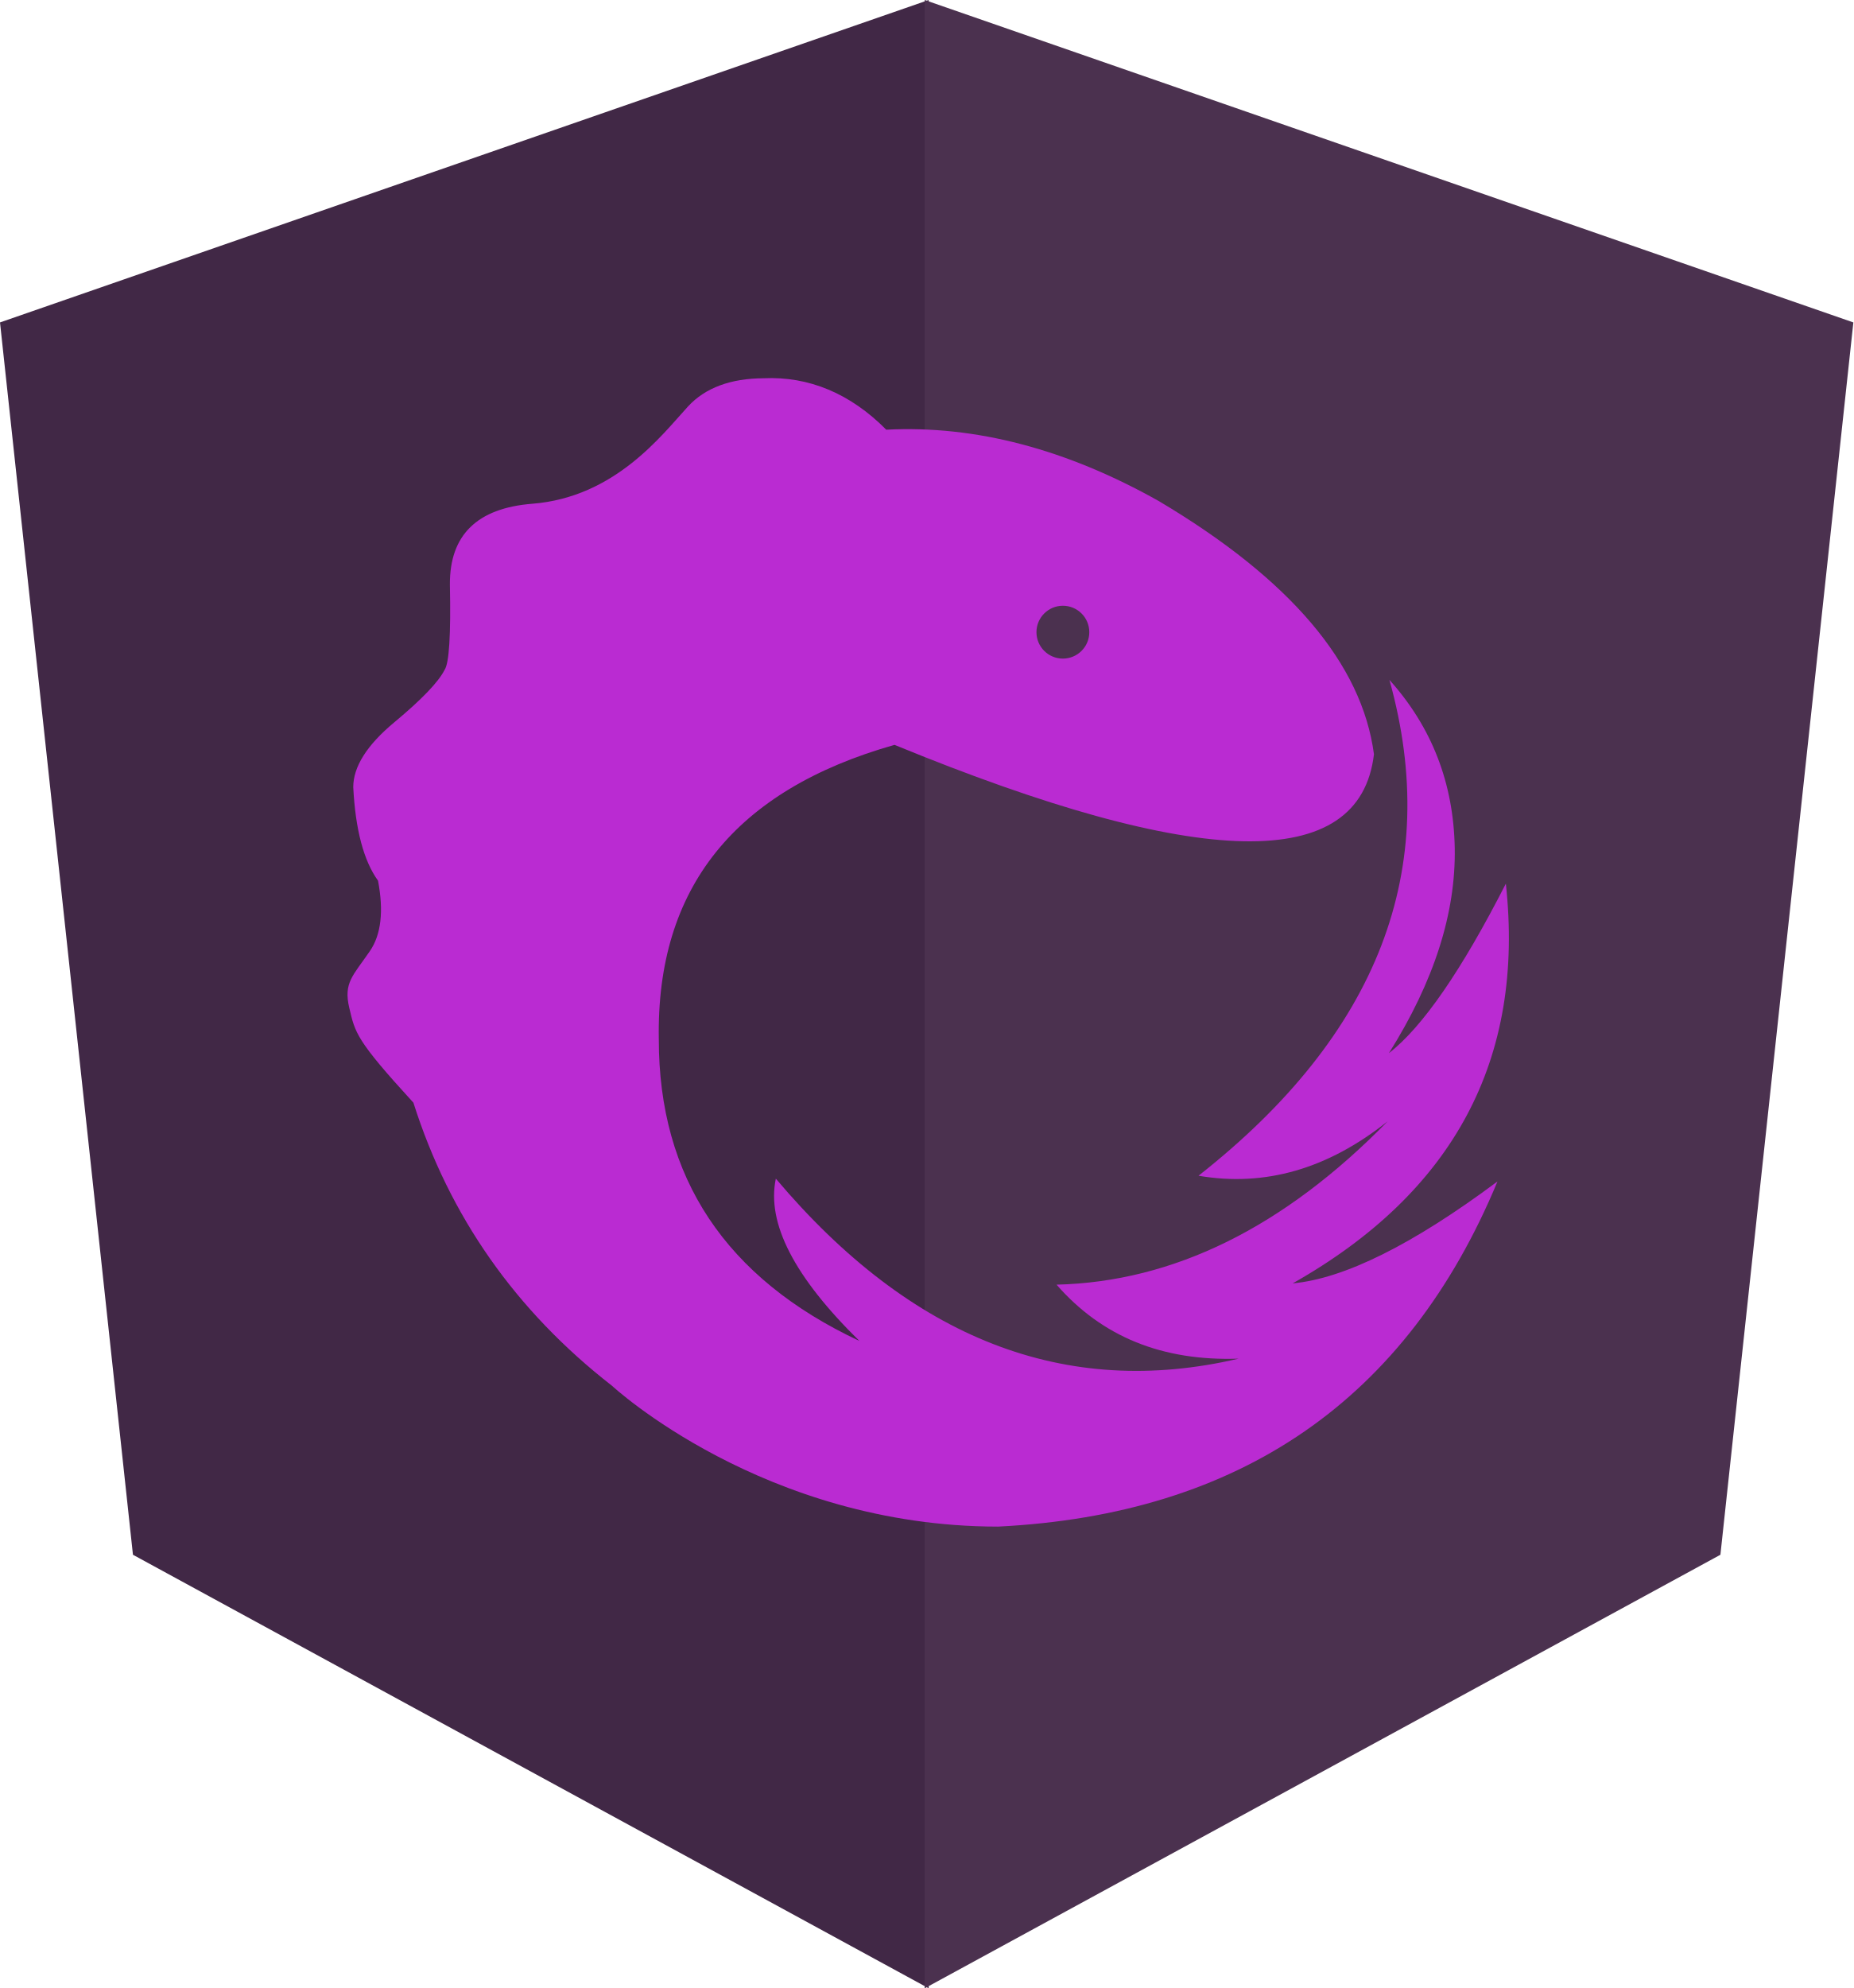
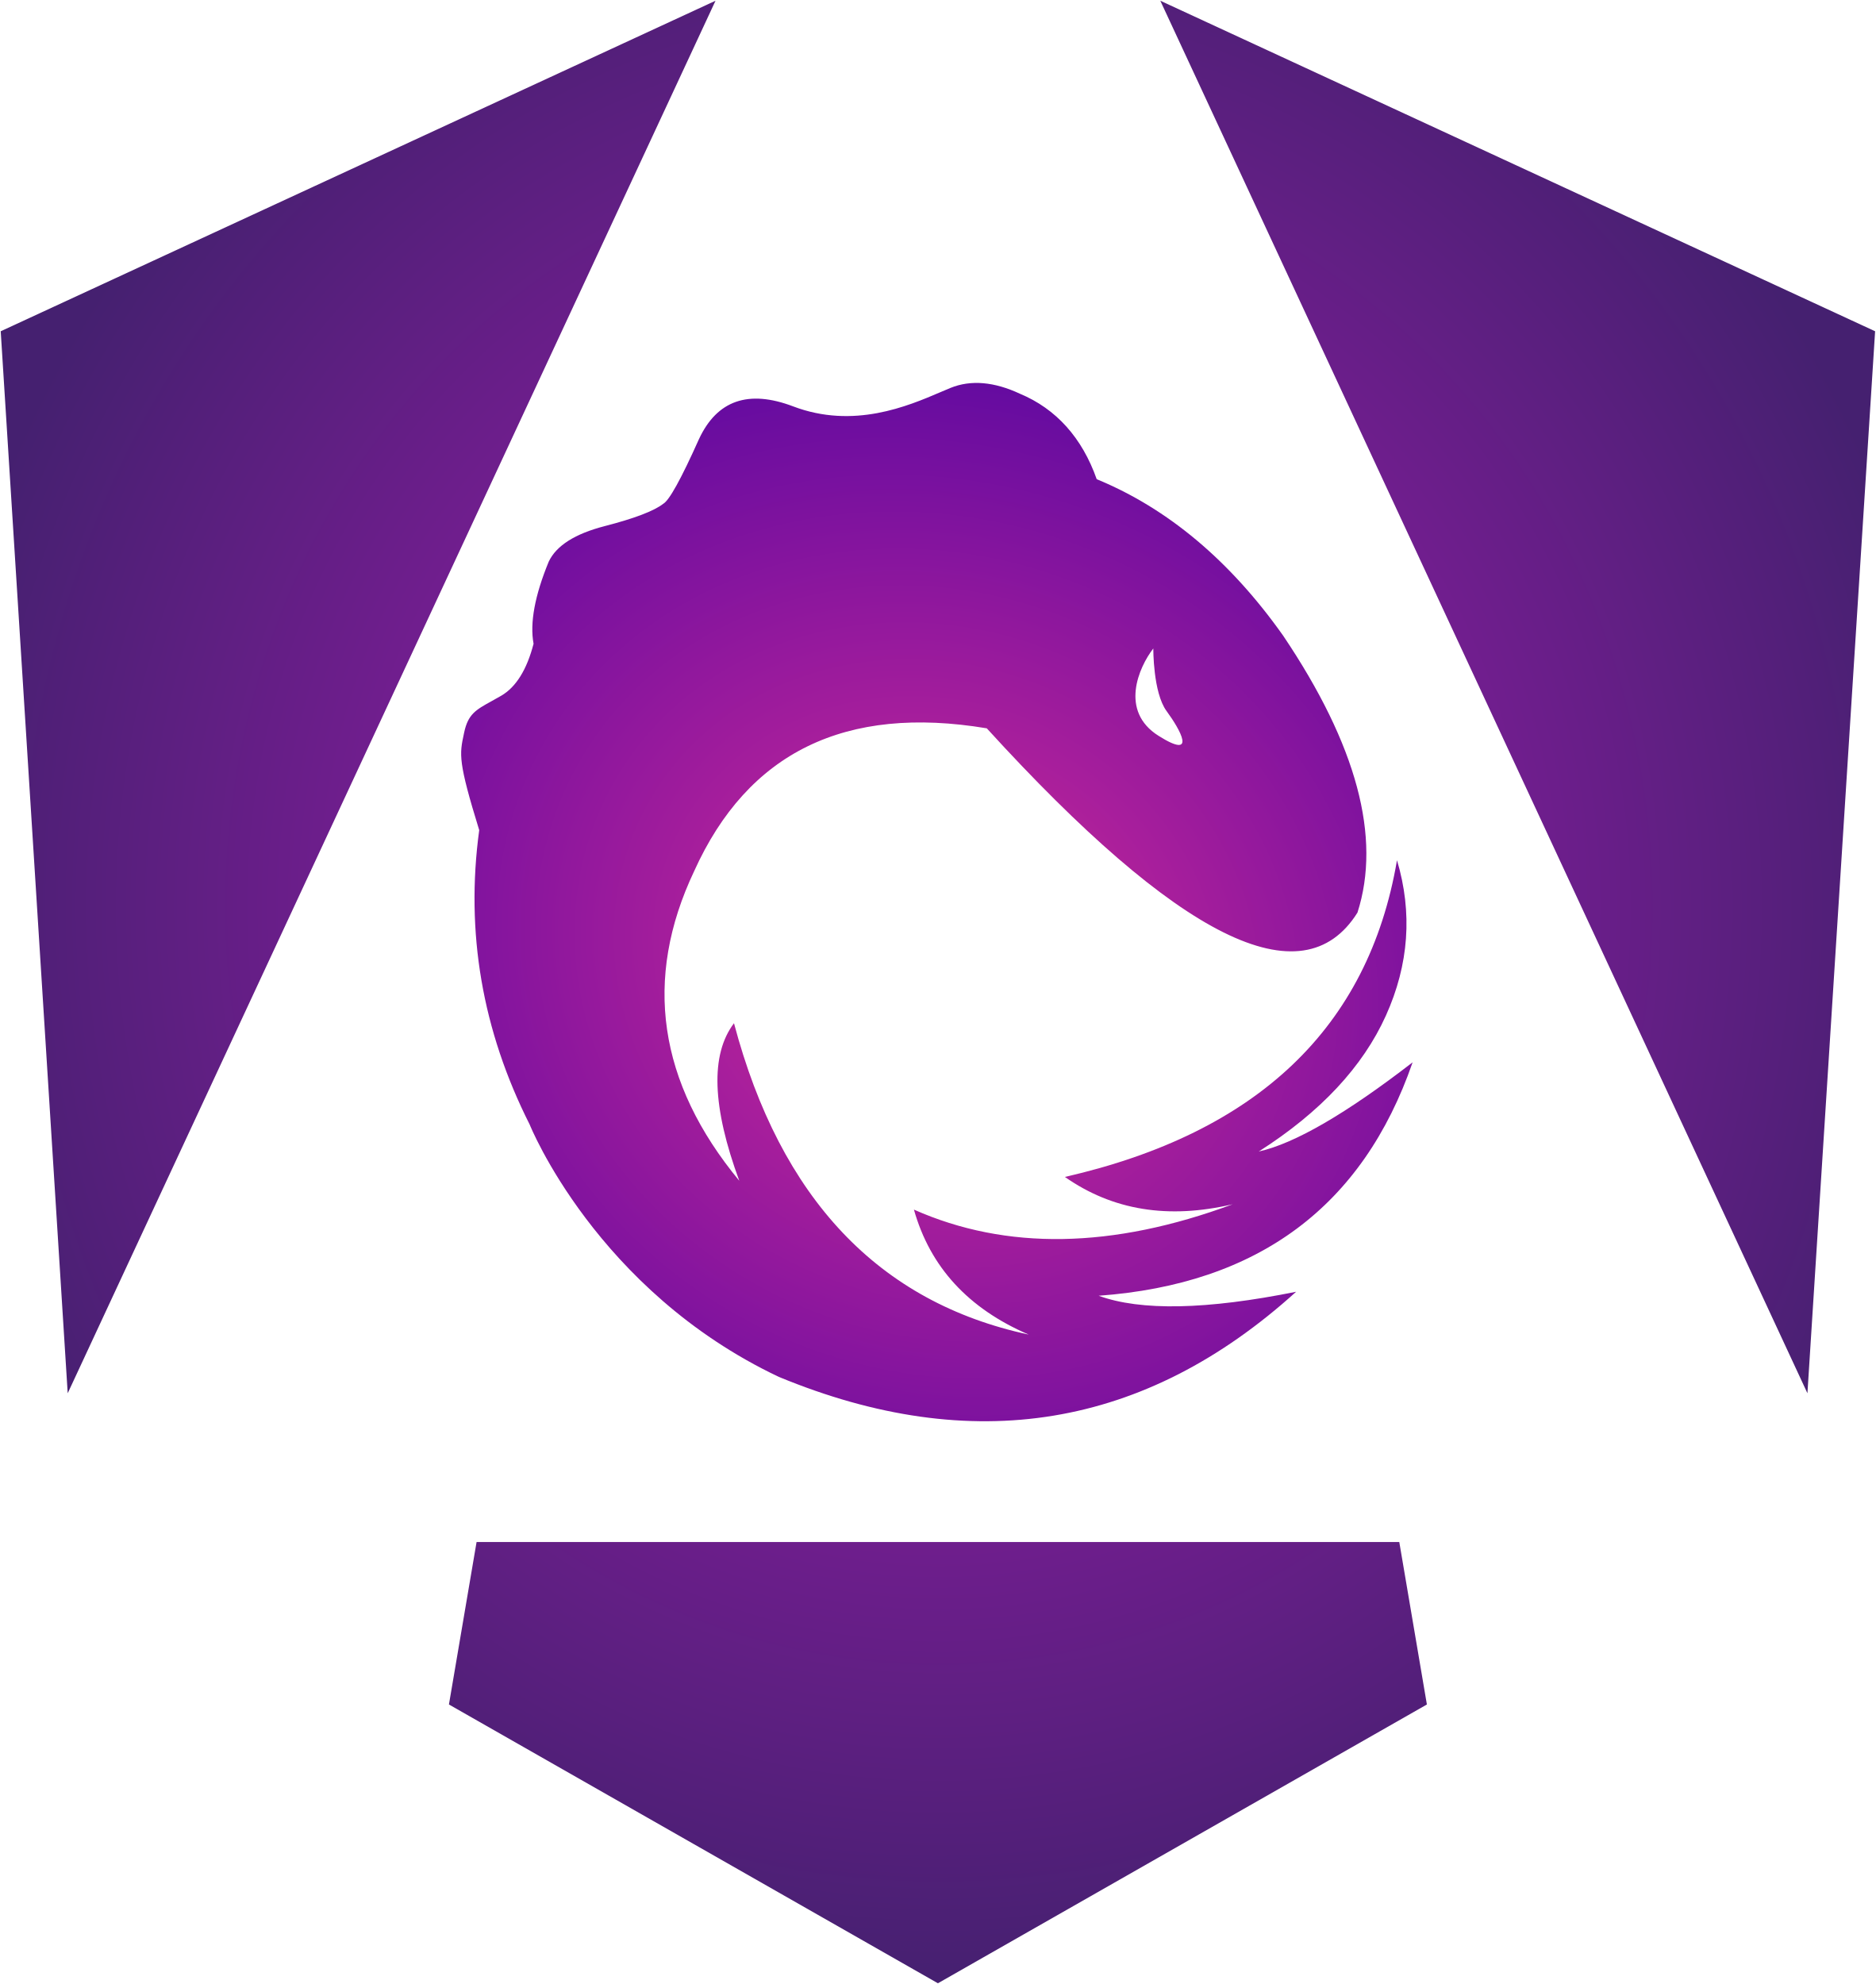
- <svg xmlns="http://www.w3.org/2000/svg" width="912" height="978" version="1.1">
-   <g>
-     <g fill-rule="evenodd" fill="none" id="badge">
-       <polygon points="456.963,0 0,158.62 65.419,764.864 456.963,978.148 " fill="#412846" id="Path-2" />
-       <polygon points="455,0 911.963,158.62 846.544,764.864 455,978.148 " fill="#4B314F" id="Path-2" />
-       <path fill="#BA2BD2" id="Combined-Shape" d="m683.748,334.712l-0.082,-0.259c20.865,23.223 31.582,50.798 32.152,82.726c0.569,31.928 -10.148,65.607 -32.399,100.935c16.63,-12.927 35.835,-40.833 57.551,-83.393c9.382,86.253 -25.474,151.768 -104.894,196.637c25.356,-2.338 59.021,-19.032 100.776,-50.14c-44.557,107.274 -126.484,163.873 -245.781,169.797c-115.292,-0.031 -189.981,-69.315 -189.922,-69.271c-47.4,-36.891 -80.013,-83.389 -97.729,-139.283c-28.349,-30.96 -28.632,-34.28 -31.556,-46.651c-2.924,-12.371 1.847,-15.827 10.152,-27.933c5.536,-8.07 6.841,-19.679 3.997,-34.62c-7.058,-9.788 -11.122,-25.117 -12.193,-45.987c0,-10.086 6.731,-20.728 20.194,-31.925c13.463,-11.197 21.722,-19.809 24.714,-25.738c2.282,-3.232 3.164,-17.246 2.645,-42.04c-0.139,-24.353 13.382,-37.602 40.564,-39.748c40.773,-3.219 63.768,-33.884 76.579,-47.83c8.54,-9.297 21.179,-13.816 37.12,-13.903c22.443,-1.052 42.863,7.551 60.455,25.305c43.815,-2.266 88.695,9.55 134.171,35.148c64.624,38.388 99.893,79.961 105.806,124.508c-6.927,58.625 -85.679,57.093 -235.91,-4.612c-78.617,22.269 -117.268,70.525 -115.984,144.769c-0.054,68.128 32.92,117.634 98.693,148.468c-32.058,-31.474 -45.711,-57.927 -41.113,-79.835c66.68,78.967 142.633,108.482 227.727,88.551c-37.516,1.31 -67.233,-10.762 -89.598,-36.396c57.517,-1.398 111.814,-28.098 162.945,-80.372c-29.516,23.487 -60.401,32.381 -93.102,26.787c88.568,-69.631 119.908,-150.862 94.021,-243.693zm-160.748,-10.712c7.18,0 13,-5.82 13,-13c0,-7.18 -5.82,-13 -13,-13c-7.18,0 -13,5.82 -13,13c0,7.18 5.82,13 13,13z" />
-     </g>
-   </g>
+ <svg xmlns="http://www.w3.org/2000/svg" width="885" height="936" fill="none">
+   <defs>
+     <radialGradient id="a" cx="0" cy="0" r="1" gradientTransform="matrix(0 507.226 -479.575 0 442.9857 427.9355)" gradientUnits="userSpaceOnUse">
+       <stop stop-color="#aa1bb6" />
+       <stop offset="1" stop-color="#452070" />
+     </radialGradient>
+     <radialGradient id="b" cx="0" cy="0" r="1" gradientTransform="matrix(314.0004 156.9999 -140.1033 280.2072 441.9991 454.4982)" gradientUnits="userSpaceOnUse">
+       <stop offset=".271" stop-color="#b1219b" />
+       <stop offset="1" stop-color="#5306A1" />
+     </radialGradient>
+   </defs>
+   <path fill="url(#a)" d="m884.662 156.282-31.932 501.024-305.308-656.962 337.24 155.938zm-211.467 647.85-230.693 131.524-230.697-131.524 13.041-76.656h435.323l13.026 76.656zm-641.251-146.826-31.606-501.024 337.241-155.938-305.635 656.962z" />
+   <path fill="url(#b)" fill-rule="evenodd" d="m659.088 405.822-.031.223c-13.501 78.671-65.716 128.406-156.643 149.205 22.487 15.76 48.746 20.03 79.148 12.887-56.769 21.049-106.851 21.829-150.384 2.523 7.658 27.109 25.618 46.663 54.154 58.958-70.729-15.187-117.11-64.163-139.041-146.887-11.197 14.777-10.349 39.417 2.493 74.327-38.297-46.361-45.439-95.099-21.274-146.093 25.329-56.047 71.337-78.504 138.048-67.36 90.561 99.362 148.945 128.377 174.887 86.93 11.35-35.449-.319-79.058-35.081-130.67-24.962-35.259-54.36-59.988-87.947-73.794-6.876-19.519-19.109-33.187-36.275-40.34-11.959-5.576-23.016-6.665-32.698-2.725a289.18 289.18 0 0 0-4.702 1.982c-15.414 6.6-41.02 17.563-69.535 6.735-21.099-8.012-35.908-2.875-44.427 15.409-8.392 18.749-14.014 28.93-16.866 30.543-4.339 3.381-13.568 6.907-27.607 10.527-14.038 3.621-22.843 9.208-26.415 16.76-6.589 16.007-8.976 28.923-7.161 38.75-3.162 12.193-8.249 20.425-15.249 24.508a209.757 209.757 0 0 1-4.642 2.614c-7.335 4.046-11.006 6.07-12.845 14.71l-.15.703c-2.081 9.731-2.77 12.95 7.243 45.395-6.537 48.122 1.4 94.478 23.804 138.875-.028-.054 31.324 78.254 117.58 119.073 91.362 37.777 172.706 24.386 244.032-40.173-42.258 8.519-73.359 9.106-93.16 1.885 75.314-5.495 124.594-42.218 148.117-110.123-31.32 24.184-55.572 38.283-72.593 42.079 29.159-18.58 49.105-40.006 59.984-64.115 10.88-24.108 12.625-48.549 5.236-73.321zm-114.963-99.895c-6.88 8.884-16.024 29.56 2.436 41.192 18.46 11.633 10.235-2.928 3.815-11.663-6.42-8.734-6.251-29.529-6.251-29.529z" clip-rule="evenodd" />
</svg>
